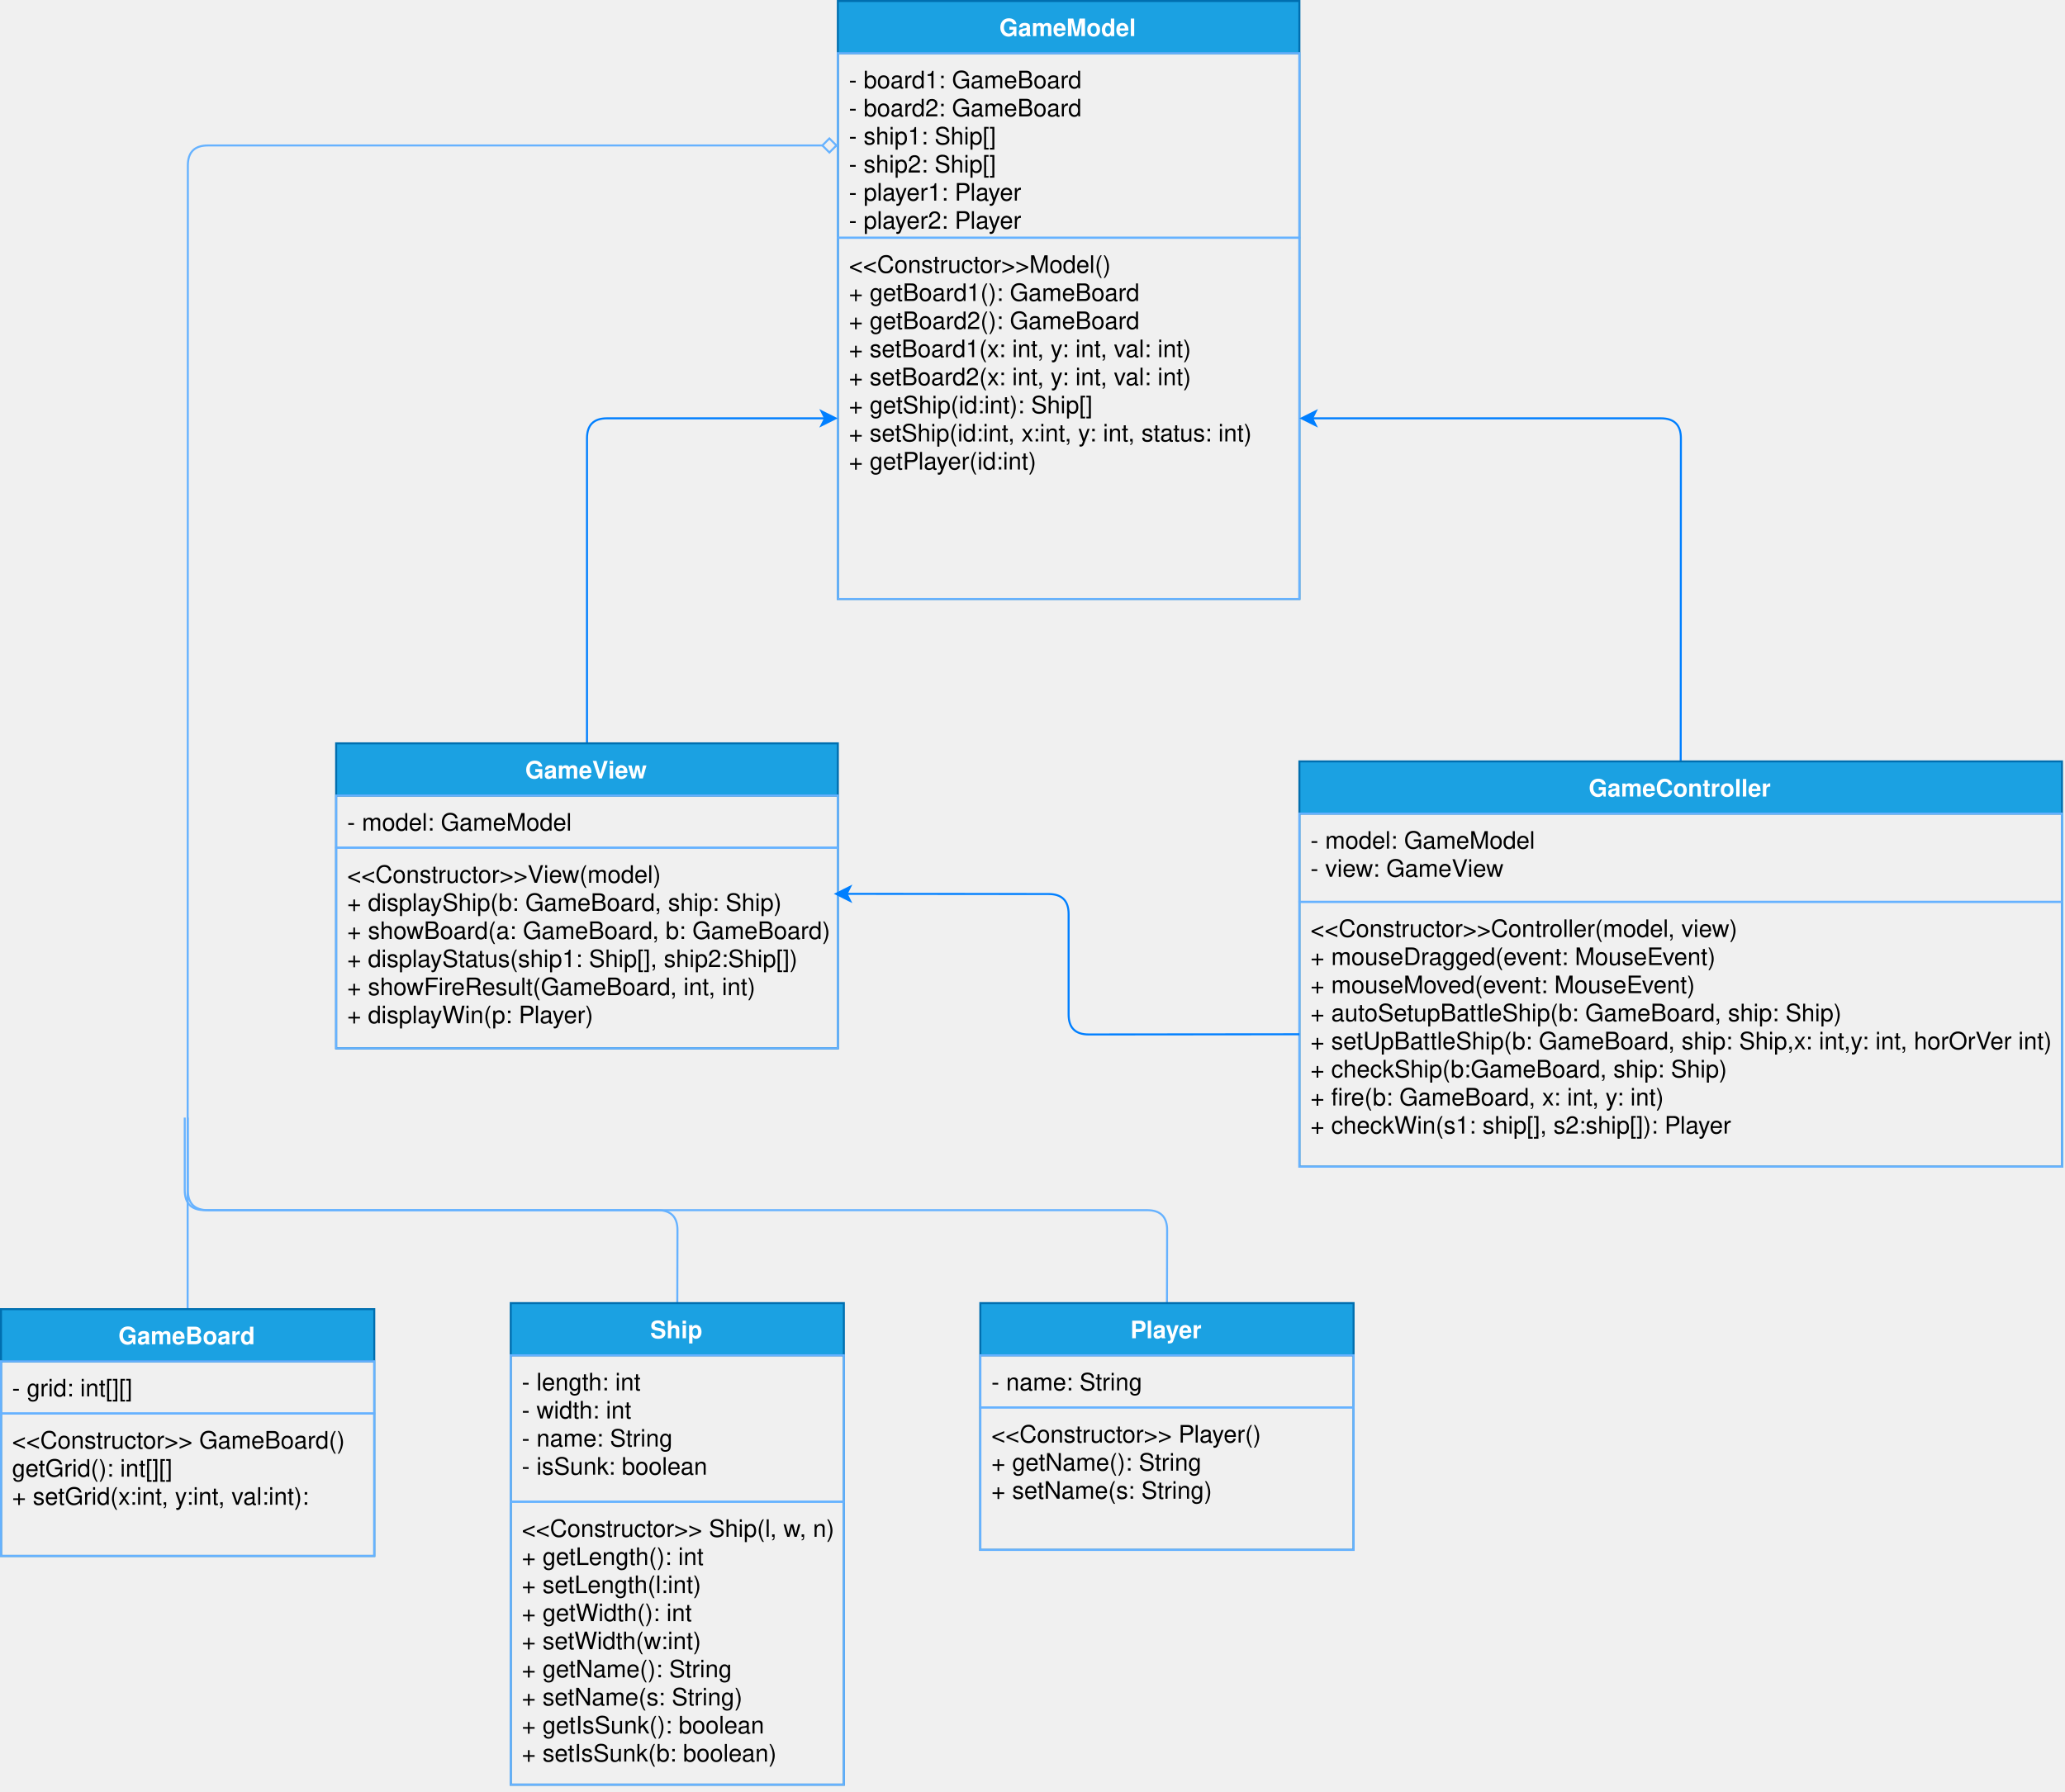
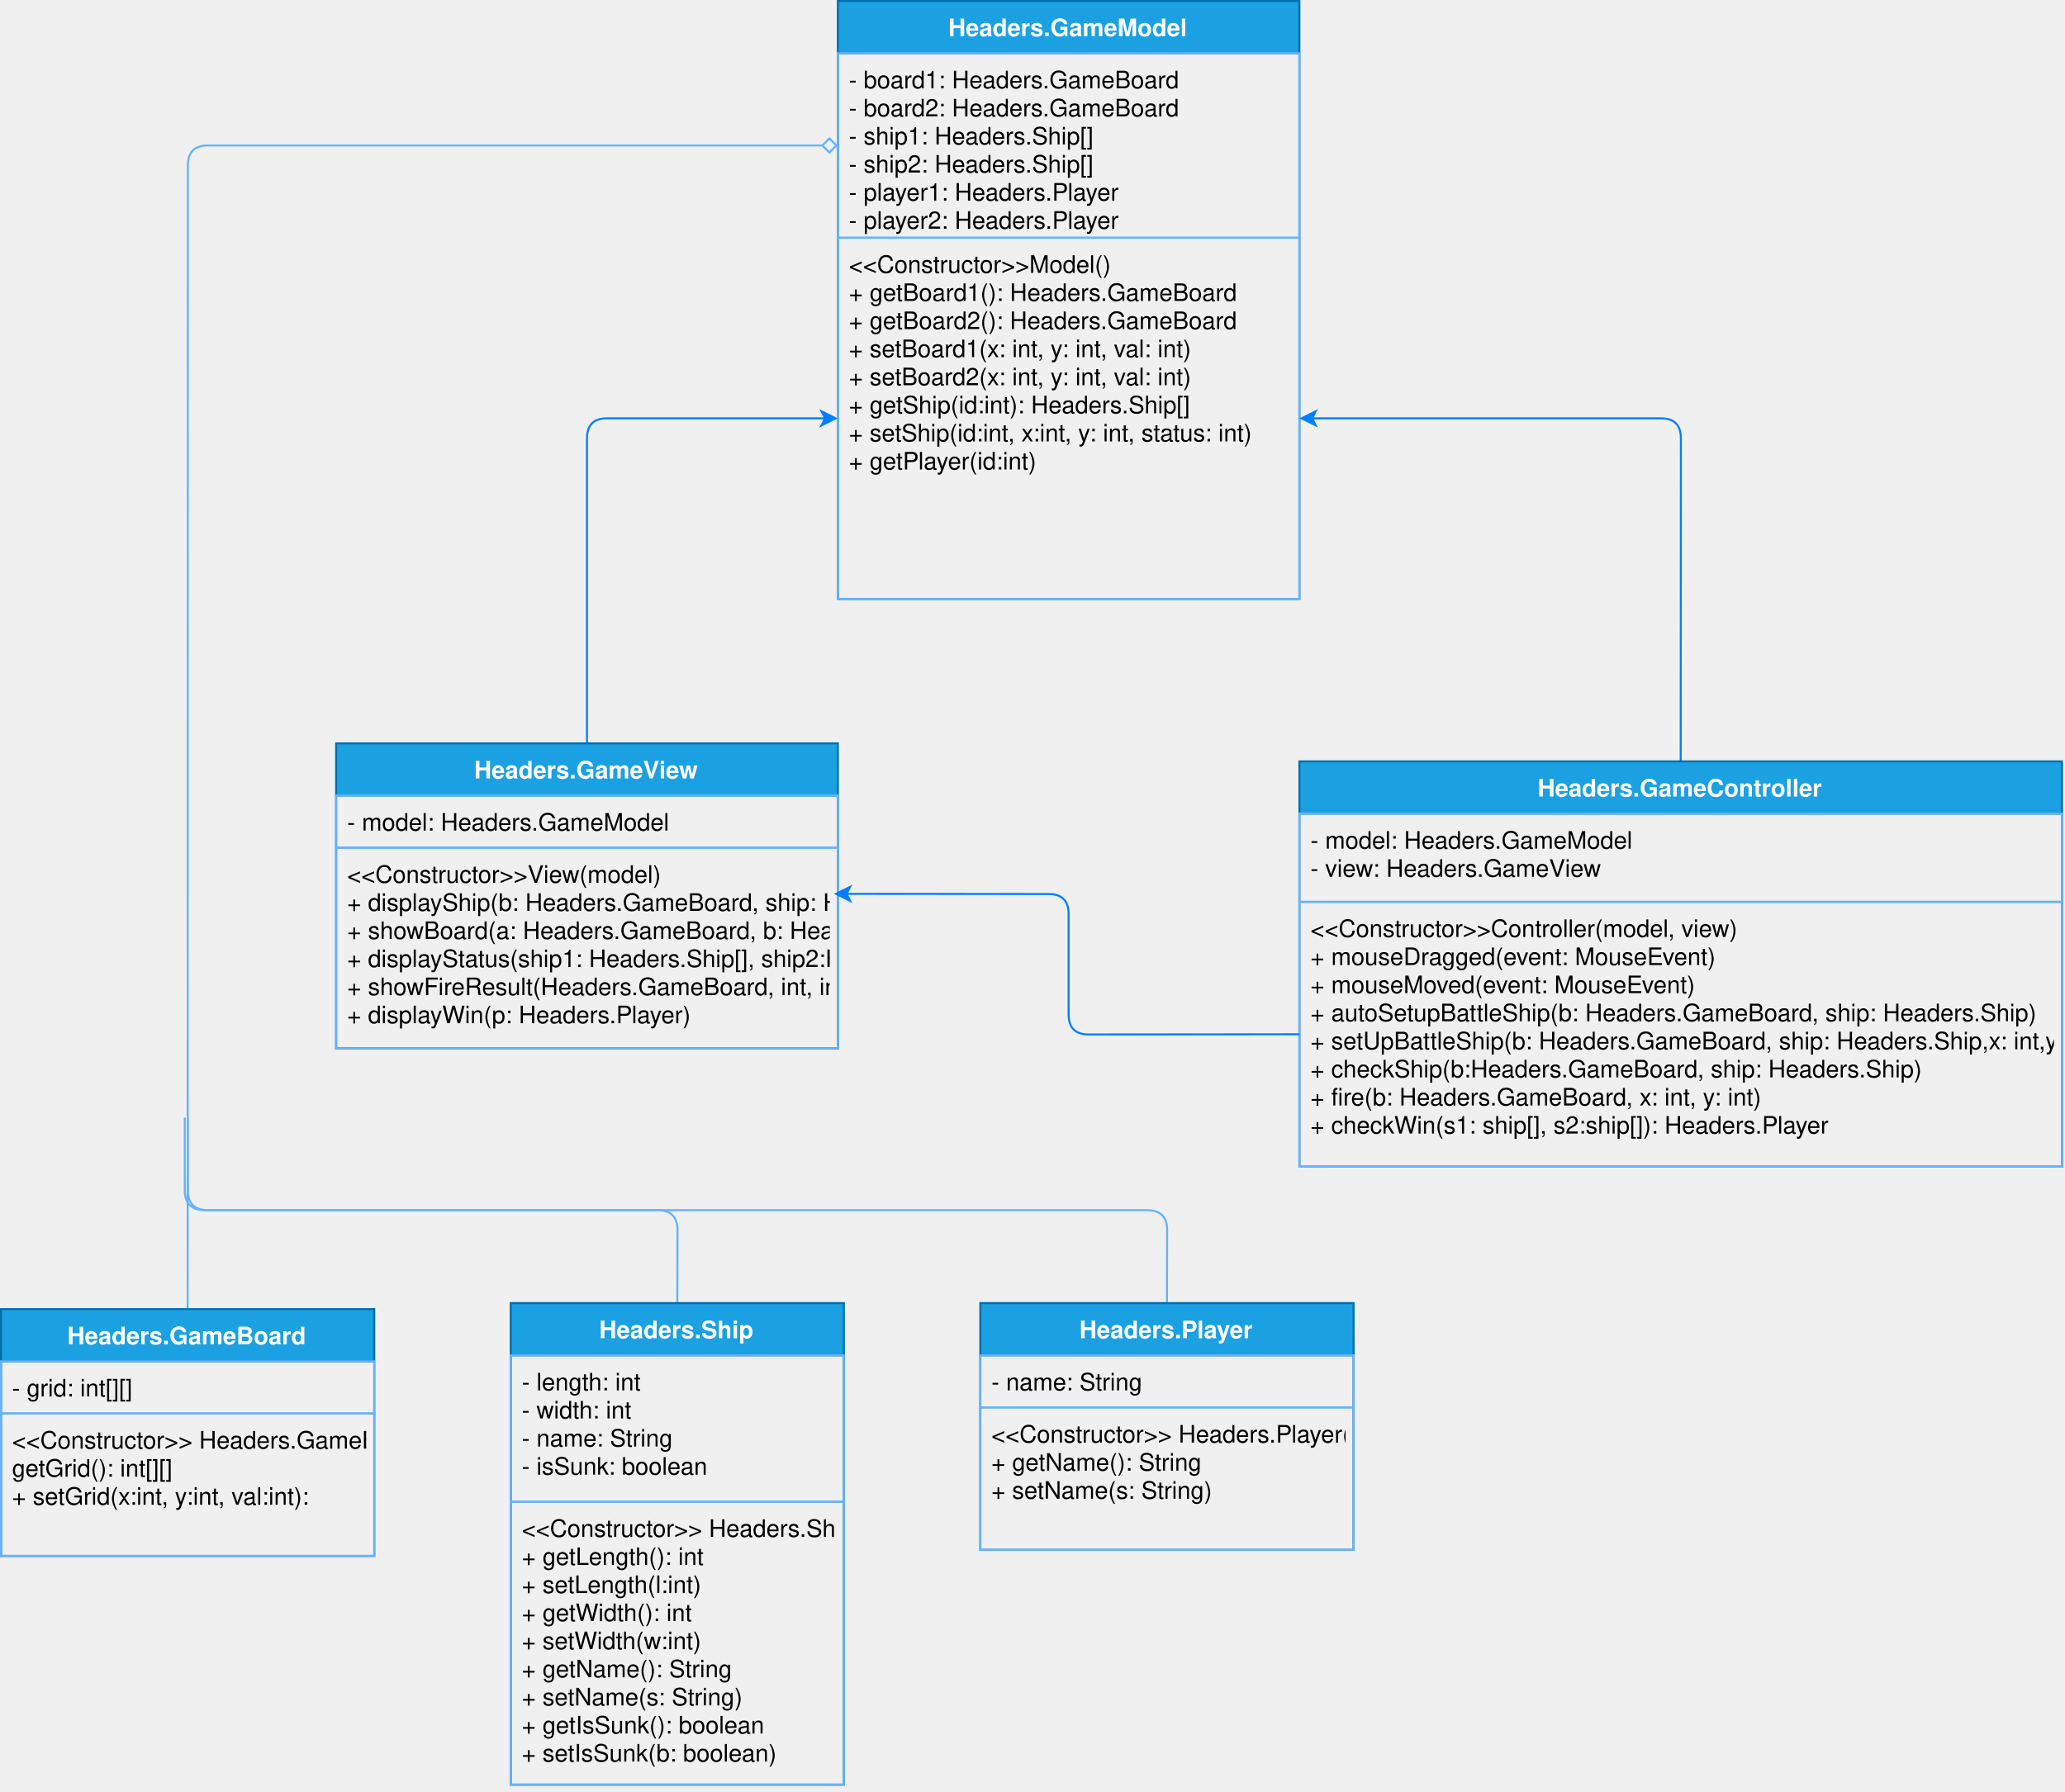
<svg xmlns="http://www.w3.org/2000/svg" version="1.1" width="1029px" height="893px" viewBox="-0.5 -0.5 1029 893" content="&lt;mxfile&gt;&lt;diagram id=&quot;6IBkBBJ6PPpaDEPpR_CZ&quot; name=&quot;Page-1&quot;&gt;7Vtbb+o4EP41SOxDq8QhFx4LvexK7e7RQef26BIXrIYYOabA+fVrO3aIEwdSLud0tUGVwJOJ7cx8nvk8cXveeLF5oHA5fyIxSnrAiTc977YHAHA8l38JyTaXuMABuWRGcZzLnJ1ggn8ipailKxyjTMlyESMkYXhpCqckTdGUGTJIKVmbai8kiQ3BEs6QMQ0hmExhgmpq33DM5rk08kvafyI8m+uRXUddeYbT1xklq1SN1wPei/zklxdQ96X0szmMybok8u563pgSwvJfi80YJcK4ptnuG64W86YoZW1uUG55g8lKPfoDXCDlUTlBttVGydZ4kcCUt0YvJGUTdcXlbZjgWcp/T/mwiHLBG6IMc3veqAuMLLl0OsdJ/Ai3ZCUmlzFuLN0azQnFP3m3MFF98suUKWiAwNCYiDu52OFSijKu80k/sVsRPcGNofgIM6YEU5IkcJnh5+IxFpDOcDoijJGFUsoYJa9oTBJCpRU8xwnubu6FDXCSlOTuM3QRULYpyZX7vVHdNcpbwlZoUxIpVz0gskCMbrmKuqrxp5bVlathtN6BlM8wl81LAAXDSC0OtTBmRd87cPAfCh92rHg1rFwJxBNIY268G/5bYGck2j3uMG4SYcBCB+zXyeZ4qbqZ8J89f9Tzby064IDOMoFbRFVPn2TDqgEaNGqw575hNiAEwQjcV4GQErk+9HpI0AtrXA3ZEk5xOnuUOreDneSzcpwQEX7vSyJDxBzHMUoFkgmDDOawFVNeEpwy6VhhkBH3/9i59qVpxrzt7tr8T6hTDtCUPxDEEoqIr4k1EuuiCl5HfqzgBa3Bq9AqTNwGq0NwOlT9GlS5hxMmHyT/zg2wmjIinD9Tl+S3jH79PwxMjERSQkwC1+XXGqFsqoLDqlnR6yZXFT7hfpN2M9pvIjQqSX12WTHkaf3wqYu11RemvJEazeutGNm4Ix9lU25Up8BjO1tl+2eRr8zSPLqFeZmF6bpRu5XpRs7pS9Md1hyJYk6+VJObYE5mJIXJ3U46mrOFpgVog9l3YV9uuLz1Q1lb/L7dlBtb1WgyniW5h/cSOtyadPtd9yUaP3ZjiuZuINnSIzUm+Yys6FQ9rwqEnN9wmBsBS1hir8soSiDDbyZNtblD3fqJyDWnCcRV6F8PSh9vYBCKYXgN/KFYQb4XDPwwMPvPJ6y6rHi8mGMrEARW2vkVo3XHOj8c67wCjsk7Cx5aDhi+LWD4Z8jloZV2LuQWpcit9h1LlyGsCAhaI2APdbP5GwSnu3t4CnUTEaQvoVGnFDHOBPOXVOW5xsrGanuxYzsWijUna6neh9b7q702z0HSn37DlkdPRexQdnL7dO4xRZ9RtkpYvzKZgmtZ+ZWayDec9pfljVDHsi61hnQoPBgznXOQrOg/RbLcC5AsXUr8DSxrEAyNfBkF11HpM6x0eD5apZ+5wqs42rkPkkTUOTp29cHYFYiq5GpYCxReZEu2uqZ+UqBwa4hpZldGFe1NkPVCw0rdu9Rhh4jTGiPN/MsKicHgDIiol3nfQcB2oSanYarixNFR5yALssrQLYWzGYr76E3aR+DpScjvRLvhnifu2tZ3wBUjE8RWyxFkLEGn0D/Evry3Fy4zynHVQhiPf//QryIw23nadI6mr8Vo75zwCyeHDbNsrhE2zEEwxUyR1axKVgVTzUpM1aisd0HhMkEhrG/CrUHB9c6RJ4IzEcoynSzI5bkIZTti6P0iFhgZed3T7PMA7buhFG5LagqNjcO4gW+OM/TL3R3WB34FCPkMjuWguqT4EbYeKI1vxGkALo4xXBDxVl4I77GYvp0LFnHotBJwBV0HUVkccyhtV7yL4PIKhJ6BgCsvaoXMI8AA6vSylIi6vUjzzqJpJ9K8d2nIHxbkNVd6vSA0oOHr3FFKMm4UWJKMPh1wSpIpXl2Zm5H8zJCmKznvUOyj4xZN3OIADt6/4bC6/RwFXzA4ZcNRprbGO3sewR44cPQL+Bp06uReqtdeW1demxdvxDvoXQZ6ljqpFXrhnsTXFnoDp+bHj8BVFDzaEpX8ij6n6B5PQfyL8Y3rYQDCSJw0cHw/CIwcM/CCa9+NBqHnOSEYuu1o8jFkpH4qKN+idzzko/EQ1zUpqg/qRVE3sCWkwRnenliOJwgekqB0JgYvCidGPVTNzH4x5SlKVWoY5bG7chlnk1X6mis8E5IgmHYJ5vgE0xDH9nAbG5TCczDa+uGF93EbWfpTVdR1/pVaT8s9SnCW2Y6F4SilgsdY+pFp5EA3uc56Ty9/c7zrTmqIL/qRWllZy9rZX3J16O6K9VHvTyk+G4rdG+2LraRhy6DsDs7B1dyaI//HXM1z7J45navJA4JeGHDCFjgDYB4Q/GVczau/yW54n9Cxtd/N1lx9yz6ydrGikVcvMdoZV5cFjswCTbHmN9SKdDnyaD6l/qng3KSlw9ZlsHXBYhBv7v7NMs9Qu39m9e7+BQ==&lt;/diagram&gt;&lt;/mxfile&gt;" style="background-color: rgb(255, 255, 255);">
  <defs>
    <clipPath id="mx-clip-421-31-222-92-0">
      <rect x="421" y="31" width="222" height="92" />
    </clipPath>
    <clipPath id="mx-clip-421-123-222-180-0">
      <rect x="421" y="123" width="222" height="180" />
    </clipPath>
    <clipPath id="mx-clip-171-401-242-26-0">
      <rect x="171" y="401" width="242" height="26" />
    </clipPath>
    <clipPath id="mx-clip-171-427-242-100-0">
      <rect x="171" y="427" width="242" height="100" />
    </clipPath>
    <clipPath id="mx-clip-651-410-372-44-0">
      <rect x="651" y="410" width="372" height="44" />
    </clipPath>
    <clipPath id="mx-clip-651-454-372-132-0">
      <rect x="651" y="454" width="372" height="132" />
    </clipPath>
    <clipPath id="mx-clip-4-683-178-26-0">
      <rect x="4" y="683" width="178" height="26" />
    </clipPath>
    <clipPath id="mx-clip-4-709-178-71-0">
      <rect x="4" y="709" width="178" height="71" />
    </clipPath>
    <clipPath id="mx-clip-258-680-158-73-0">
      <rect x="258" y="680" width="158" height="73" />
    </clipPath>
    <clipPath id="mx-clip-258-753-158-141-0">
      <rect x="258" y="753" width="158" height="141" />
    </clipPath>
    <clipPath id="mx-clip-492-680-178-26-0">
      <rect x="492" y="680" width="178" height="26" />
    </clipPath>
    <clipPath id="mx-clip-492-706-178-71-0">
      <rect x="492" y="706" width="178" height="71" />
    </clipPath>
  </defs>
  <g>
    <path d="M 417 26 L 417 0 L 647 0 L 647 26" fill="#1ba1e2" stroke="#006eaf" stroke-miterlimit="10" pointer-events="all" />
    <path d="M 417 26 L 417 298 L 647 298 L 647 26" fill="none" stroke="#006eaf" stroke-miterlimit="10" pointer-events="none" />
    <path d="M 417 26 L 647 26" fill="none" stroke="#006eaf" stroke-miterlimit="10" pointer-events="none" />
    <g fill="#ffffff" font-family="Helvetica" font-weight="bold" pointer-events="none" text-anchor="middle" font-size="12px">
-       <text x="531.5" y="17.5">GameModel</text>
+       <text x="531.5" y="17.5">Headers.GameModel</text>
    </g>
    <rect x="417" y="26" width="230" height="92" fill="none" stroke="#66b2ff" pointer-events="none" />
    <g fill="#000000" font-family="Helvetica" pointer-events="none" clip-path="url(#mx-clip-421-31-222-92-0)" font-size="12px">
-       <text x="422.5" y="43.5">- board1: GameBoard</text>
-       <text x="422.5" y="57.5">- board2: GameBoard</text>
-       <text x="422.5" y="71.5">- ship1: Ship[]</text>
-       <text x="422.5" y="85.5">- ship2: Ship[]</text>
-       <text x="422.5" y="99.5">- player1: Player</text>
-       <text x="422.5" y="113.5">- player2: Player</text>
+       <text x="422.5" y="43.5">- board1: Headers.GameBoard</text>
+       <text x="422.5" y="57.5">- board2: Headers.GameBoard</text>
+       <text x="422.5" y="71.5">- ship1: Headers.Ship[]</text>
+       <text x="422.5" y="85.5">- ship2: Headers.Ship[]</text>
+       <text x="422.5" y="99.5">- player1: Headers.Player</text>
+       <text x="422.5" y="113.5">- player2: Headers.Player</text>
    </g>
    <rect x="417" y="118" width="230" height="180" fill="none" stroke="#66b2ff" pointer-events="none" />
    <g fill="#000000" font-family="Helvetica" pointer-events="none" clip-path="url(#mx-clip-421-123-222-180-0)" font-size="12px">
      <text x="422.5" y="135.5">&lt;&lt;Constructor&gt;&gt;Model()</text>
-       <text x="422.5" y="149.5">+ getBoard1(): GameBoard</text>
-       <text x="422.5" y="163.5">+ getBoard2(): GameBoard</text>
+       <text x="422.5" y="149.5">+ getBoard1(): Headers.GameBoard</text>
+       <text x="422.5" y="163.5">+ getBoard2(): Headers.GameBoard</text>
      <text x="422.5" y="177.5">+ setBoard1(x: int, y: int, val: int)</text>
      <text x="422.5" y="191.5">+ setBoard2(x: int, y: int, val: int)</text>
-       <text x="422.5" y="205.5">+ getShip(id:int): Ship[]</text>
+       <text x="422.5" y="205.5">+ getShip(id:int): Headers.Ship[]</text>
      <text x="422.5" y="219.5">+ setShip(id:int, x:int, y: int, status: int)</text>
      <text x="422.5" y="233.5">+ getPlayer(id:int)</text>
    </g>
    <path d="M 292 370 L 292 218 Q 292 208 302 208 L 410.63 208" fill="none" stroke="#007fff" stroke-miterlimit="10" pointer-events="none" />
    <path d="M 415.88 208 L 408.88 211.5 L 410.63 208 L 408.88 204.5 Z" fill="#007fff" stroke="#007fff" stroke-miterlimit="10" pointer-events="none" />
    <path d="M 167 396 L 167 370 L 417 370 L 417 396" fill="#1ba1e2" stroke="#006eaf" stroke-miterlimit="10" pointer-events="none" />
    <path d="M 167 396 L 167 522 L 417 522 L 417 396" fill="none" stroke="#006eaf" stroke-miterlimit="10" pointer-events="none" />
    <path d="M 167 396 L 417 396" fill="none" stroke="#006eaf" stroke-miterlimit="10" pointer-events="none" />
    <g fill="#ffffff" font-family="Helvetica" font-weight="bold" pointer-events="none" text-anchor="middle" font-size="12px">
-       <text x="291.5" y="387.5">GameView</text>
+       <text x="291.5" y="387.5">Headers.GameView</text>
    </g>
    <rect x="167" y="396" width="250" height="26" fill="none" stroke="#66b2ff" pointer-events="none" />
    <g fill="#000000" font-family="Helvetica" pointer-events="none" clip-path="url(#mx-clip-171-401-242-26-0)" font-size="12px">
-       <text x="172.5" y="413.5">- model: GameModel</text>
+       <text x="172.5" y="413.5">- model: Headers.GameModel</text>
    </g>
    <rect x="167" y="422" width="250" height="100" fill="none" stroke="#66b2ff" pointer-events="none" />
    <g fill="#000000" font-family="Helvetica" pointer-events="none" clip-path="url(#mx-clip-171-427-242-100-0)" font-size="12px">
      <text x="172.5" y="439.5">&lt;&lt;Constructor&gt;&gt;View(model)</text>
-       <text x="172.5" y="453.5">+ displayShip(b: GameBoard, ship: Ship)</text>
-       <text x="172.5" y="467.5">+ showBoard(a: GameBoard, b: GameBoard)</text>
-       <text x="172.5" y="481.5">+ displayStatus(ship1: Ship[], ship2:Ship[])</text>
-       <text x="172.5" y="495.5">+ showFireResult(GameBoard, int, int)</text>
-       <text x="172.5" y="509.5">+ displayWin(p: Player)</text>
+       <text x="172.5" y="453.5">+ displayShip(b: Headers.GameBoard, ship: Headers.Ship)</text>
+       <text x="172.5" y="467.5">+ showBoard(a: Headers.GameBoard, b: Headers.GameBoard)</text>
+       <text x="172.5" y="481.5">+ displayStatus(ship1: Headers.Ship[], ship2:Headers.Ship[])</text>
+       <text x="172.5" y="495.5">+ showFireResult(Headers.GameBoard, int, int)</text>
+       <text x="172.5" y="509.5">+ displayWin(p: Headers.Player)</text>
    </g>
    <path d="M 837 379 L 837.1 218 Q 837.11 208 827.11 208 L 653.37 208" fill="none" stroke="#007fff" stroke-miterlimit="10" pointer-events="none" />
    <path d="M 648.12 208 L 655.12 204.5 L 653.37 208 L 655.12 211.5 Z" fill="#007fff" stroke="#007fff" stroke-miterlimit="10" pointer-events="none" />
    <path d="M 647 405 L 647 379 L 1027 379 L 1027 405" fill="#1ba1e2" stroke="#006eaf" stroke-miterlimit="10" pointer-events="none" />
    <path d="M 647 405 L 647 581 L 1027 581 L 1027 405" fill="none" stroke="#006eaf" stroke-miterlimit="10" pointer-events="none" />
    <path d="M 647 405 L 1027 405" fill="none" stroke="#006eaf" stroke-miterlimit="10" pointer-events="none" />
    <g fill="#ffffff" font-family="Helvetica" font-weight="bold" pointer-events="none" text-anchor="middle" font-size="12px">
-       <text x="836.5" y="396.5">GameController</text>
+       <text x="836.5" y="396.5">Headers.GameController</text>
    </g>
    <rect x="647" y="405" width="380" height="44" fill="none" stroke="#66b2ff" pointer-events="none" />
    <g fill="#000000" font-family="Helvetica" pointer-events="none" clip-path="url(#mx-clip-651-410-372-44-0)" font-size="12px">
-       <text x="652.5" y="422.5">- model: GameModel</text>
-       <text x="652.5" y="436.5">- view: GameView</text>
+       <text x="652.5" y="422.5">- model: Headers.GameModel</text>
+       <text x="652.5" y="436.5">- view: Headers.GameView</text>
    </g>
    <rect x="647" y="449" width="380" height="132" fill="none" stroke="#66b2ff" pointer-events="none" />
    <g fill="#000000" font-family="Helvetica" pointer-events="none" clip-path="url(#mx-clip-651-454-372-132-0)" font-size="12px">
      <text x="652.5" y="466.5">&lt;&lt;Constructor&gt;&gt;Controller(model, view)</text>
      <text x="652.5" y="480.5">+ mouseDragged(event: MouseEvent)</text>
      <text x="652.5" y="494.5">+ mouseMoved(event: MouseEvent)</text>
-       <text x="652.5" y="508.5">+ autoSetupBattleShip(b: GameBoard, ship: Ship)</text>
-       <text x="652.5" y="522.5">+ setUpBattleShip(b: GameBoard, ship: Ship,x: int,y: int, horOrVer int)</text>
-       <text x="652.5" y="536.5">+ checkShip(b:GameBoard, ship: Ship)</text>
-       <text x="652.5" y="550.5">+ fire(b: GameBoard, x: int, y: int)</text>
-       <text x="652.5" y="564.5">+ checkWin(s1: ship[], s2:ship[]): Player</text>
+       <text x="652.5" y="508.5">+ autoSetupBattleShip(b: Headers.GameBoard, ship: Headers.Ship)</text>
+       <text x="652.5" y="522.5">+ setUpBattleShip(b: Headers.GameBoard, ship: Headers.Ship,x: int,y: int, horOrVer int)</text>
+       <text x="652.5" y="536.5">+ checkShip(b:Headers.GameBoard, ship: Headers.Ship)</text>
+       <text x="652.5" y="550.5">+ fire(b: Headers.GameBoard, x: int, y: int)</text>
+       <text x="652.5" y="564.5">+ checkWin(s1: ship[], s2:ship[]): Headers.Player</text>
    </g>
    <path d="M 647 515 L 542 515.1 Q 532 515.11 532 505.11 L 532 455.11 Q 532 445.11 522 445.1 L 421.37 445.01" fill="none" stroke="#007fff" stroke-miterlimit="10" pointer-events="none" />
    <path d="M 416.12 445 L 423.12 441.51 L 421.37 445.01 L 423.11 448.51 Z" fill="#007fff" stroke="#007fff" stroke-miterlimit="10" pointer-events="none" />
    <path d="M 93 652 L 93.11 82 Q 93.11 72 103.11 72 L 409.29 72" fill="none" stroke="#66b2ff" stroke-miterlimit="10" pointer-events="none" />
    <path d="M 416.29 72 L 412.79 75.5 L 409.29 72 L 412.79 68.5 Z" fill="none" stroke="#66b2ff" stroke-miterlimit="10" pointer-events="none" />
    <path d="M 0 678 L 0 652 L 186 652 L 186 678" fill="#1ba1e2" stroke="#006eaf" stroke-miterlimit="10" pointer-events="none" />
    <path d="M 0 678 L 0 775 L 186 775 L 186 678" fill="none" stroke="#006eaf" stroke-miterlimit="10" pointer-events="none" />
    <path d="M 0 678 L 186 678" fill="none" stroke="#006eaf" stroke-miterlimit="10" pointer-events="none" />
    <g fill="#ffffff" font-family="Helvetica" font-weight="bold" pointer-events="none" text-anchor="middle" font-size="12px">
-       <text x="92.5" y="669.5">GameBoard</text>
+       <text x="92.5" y="669.5">Headers.GameBoard</text>
    </g>
    <rect x="0" y="678" width="186" height="26" fill="none" stroke="#66b2ff" pointer-events="none" />
    <g fill="#000000" font-family="Helvetica" pointer-events="none" clip-path="url(#mx-clip-4-683-178-26-0)" font-size="12px">
      <text x="5.5" y="695.5">- grid: int[][]</text>
    </g>
    <rect x="0" y="704" width="186" height="71" fill="none" stroke="#66b2ff" pointer-events="none" />
    <g fill="#000000" font-family="Helvetica" pointer-events="none" clip-path="url(#mx-clip-4-709-178-71-0)" font-size="12px">
-       <text x="5.5" y="721.5">&lt;&lt;Constructor&gt;&gt; GameBoard()</text>
+       <text x="5.5" y="721.5">&lt;&lt;Constructor&gt;&gt; Headers.GameBoard()</text>
      <text x="5.5" y="735.5">getGrid(): int[][]</text>
      <text x="5.5" y="749.5">+ setGrid(x:int, y:int, val:int):</text>
    </g>
    <path d="M 337 649 L 337.09 612.67 Q 337.11 602.67 327.11 602.67 L 103.11 602.67 Q 93.11 602.67 93.1 592.67 L 93.04 556.52" fill="none" stroke="#66b2ff" stroke-miterlimit="10" pointer-events="none" />
    <path d="M 254 675 L 254 649 L 420 649 L 420 675" fill="#1ba1e2" stroke="#006eaf" stroke-miterlimit="10" pointer-events="none" />
    <path d="M 254 675 L 254 889 L 420 889 L 420 675" fill="none" stroke="#006eaf" stroke-miterlimit="10" pointer-events="none" />
    <path d="M 254 675 L 420 675" fill="none" stroke="#006eaf" stroke-miterlimit="10" pointer-events="none" />
    <g fill="#ffffff" font-family="Helvetica" font-weight="bold" pointer-events="none" text-anchor="middle" font-size="12px">
-       <text x="336.5" y="666.5">Ship</text>
+       <text x="336.5" y="666.5">Headers.Ship</text>
    </g>
    <rect x="254" y="675" width="166" height="73" fill="none" stroke="#66b2ff" pointer-events="none" />
    <g fill="#000000" font-family="Helvetica" pointer-events="none" clip-path="url(#mx-clip-258-680-158-73-0)" font-size="12px">
      <text x="259.5" y="692.5">- length: int</text>
      <text x="259.5" y="706.5">- width: int</text>
      <text x="259.5" y="720.5">- name: String</text>
      <text x="259.5" y="734.5">- isSunk: boolean</text>
    </g>
    <rect x="254" y="748" width="166" height="141" fill="none" stroke="#66b2ff" pointer-events="none" />
    <g fill="#000000" font-family="Helvetica" pointer-events="none" clip-path="url(#mx-clip-258-753-158-141-0)" font-size="12px">
-       <text x="259.5" y="765.5">&lt;&lt;Constructor&gt;&gt; Ship(l, w, n)</text>
+       <text x="259.5" y="765.5">&lt;&lt;Constructor&gt;&gt; Headers.Ship(l, w, n)</text>
      <text x="259.5" y="779.5">+ getLength(): int</text>
      <text x="259.5" y="793.5">+ setLength(l:int)</text>
      <text x="259.5" y="807.5">+ getWidth(): int</text>
      <text x="259.5" y="821.5">+ setWidth(w:int)</text>
      <text x="259.5" y="835.5">+ getName(): String</text>
      <text x="259.5" y="849.5">+ setName(s: String)</text>
      <text x="259.5" y="863.5">+ getIsSunk(): boolean</text>
      <text x="259.5" y="877.5">+ setIsSunk(b: boolean)</text>
    </g>
    <path d="M 581 649 L 581.09 612.67 Q 581.11 602.67 571.11 602.67 L 101.56 602.67 Q 91.56 602.67 91.56 592.67 L 91.56 556.52" fill="none" stroke="#66b2ff" stroke-miterlimit="10" pointer-events="none" />
    <path d="M 488 675 L 488 649 L 674 649 L 674 675" fill="#1ba1e2" stroke="#006eaf" stroke-miterlimit="10" pointer-events="none" />
    <path d="M 488 675 L 488 772 L 674 772 L 674 675" fill="none" stroke="#006eaf" stroke-miterlimit="10" pointer-events="none" />
    <path d="M 488 675 L 674 675" fill="none" stroke="#006eaf" stroke-miterlimit="10" pointer-events="none" />
    <g fill="#ffffff" font-family="Helvetica" font-weight="bold" pointer-events="none" text-anchor="middle" font-size="12px">
-       <text x="580.5" y="666.5">Player</text>
+       <text x="580.5" y="666.5">Headers.Player</text>
    </g>
    <rect x="488" y="675" width="186" height="26" fill="none" stroke="#66b2ff" pointer-events="none" />
    <g fill="#000000" font-family="Helvetica" pointer-events="none" clip-path="url(#mx-clip-492-680-178-26-0)" font-size="12px">
      <text x="493.5" y="692.5">- name: String</text>
    </g>
    <rect x="488" y="701" width="186" height="71" fill="none" stroke="#66b2ff" pointer-events="none" />
    <g fill="#000000" font-family="Helvetica" pointer-events="none" clip-path="url(#mx-clip-492-706-178-71-0)" font-size="12px">
-       <text x="493.5" y="718.5">&lt;&lt;Constructor&gt;&gt; Player()</text>
+       <text x="493.5" y="718.5">&lt;&lt;Constructor&gt;&gt; Headers.Player()</text>
      <text x="493.5" y="732.5">+ getName(): String</text>
      <text x="493.5" y="746.5">+ setName(s: String)</text>
    </g>
  </g>
</svg>
